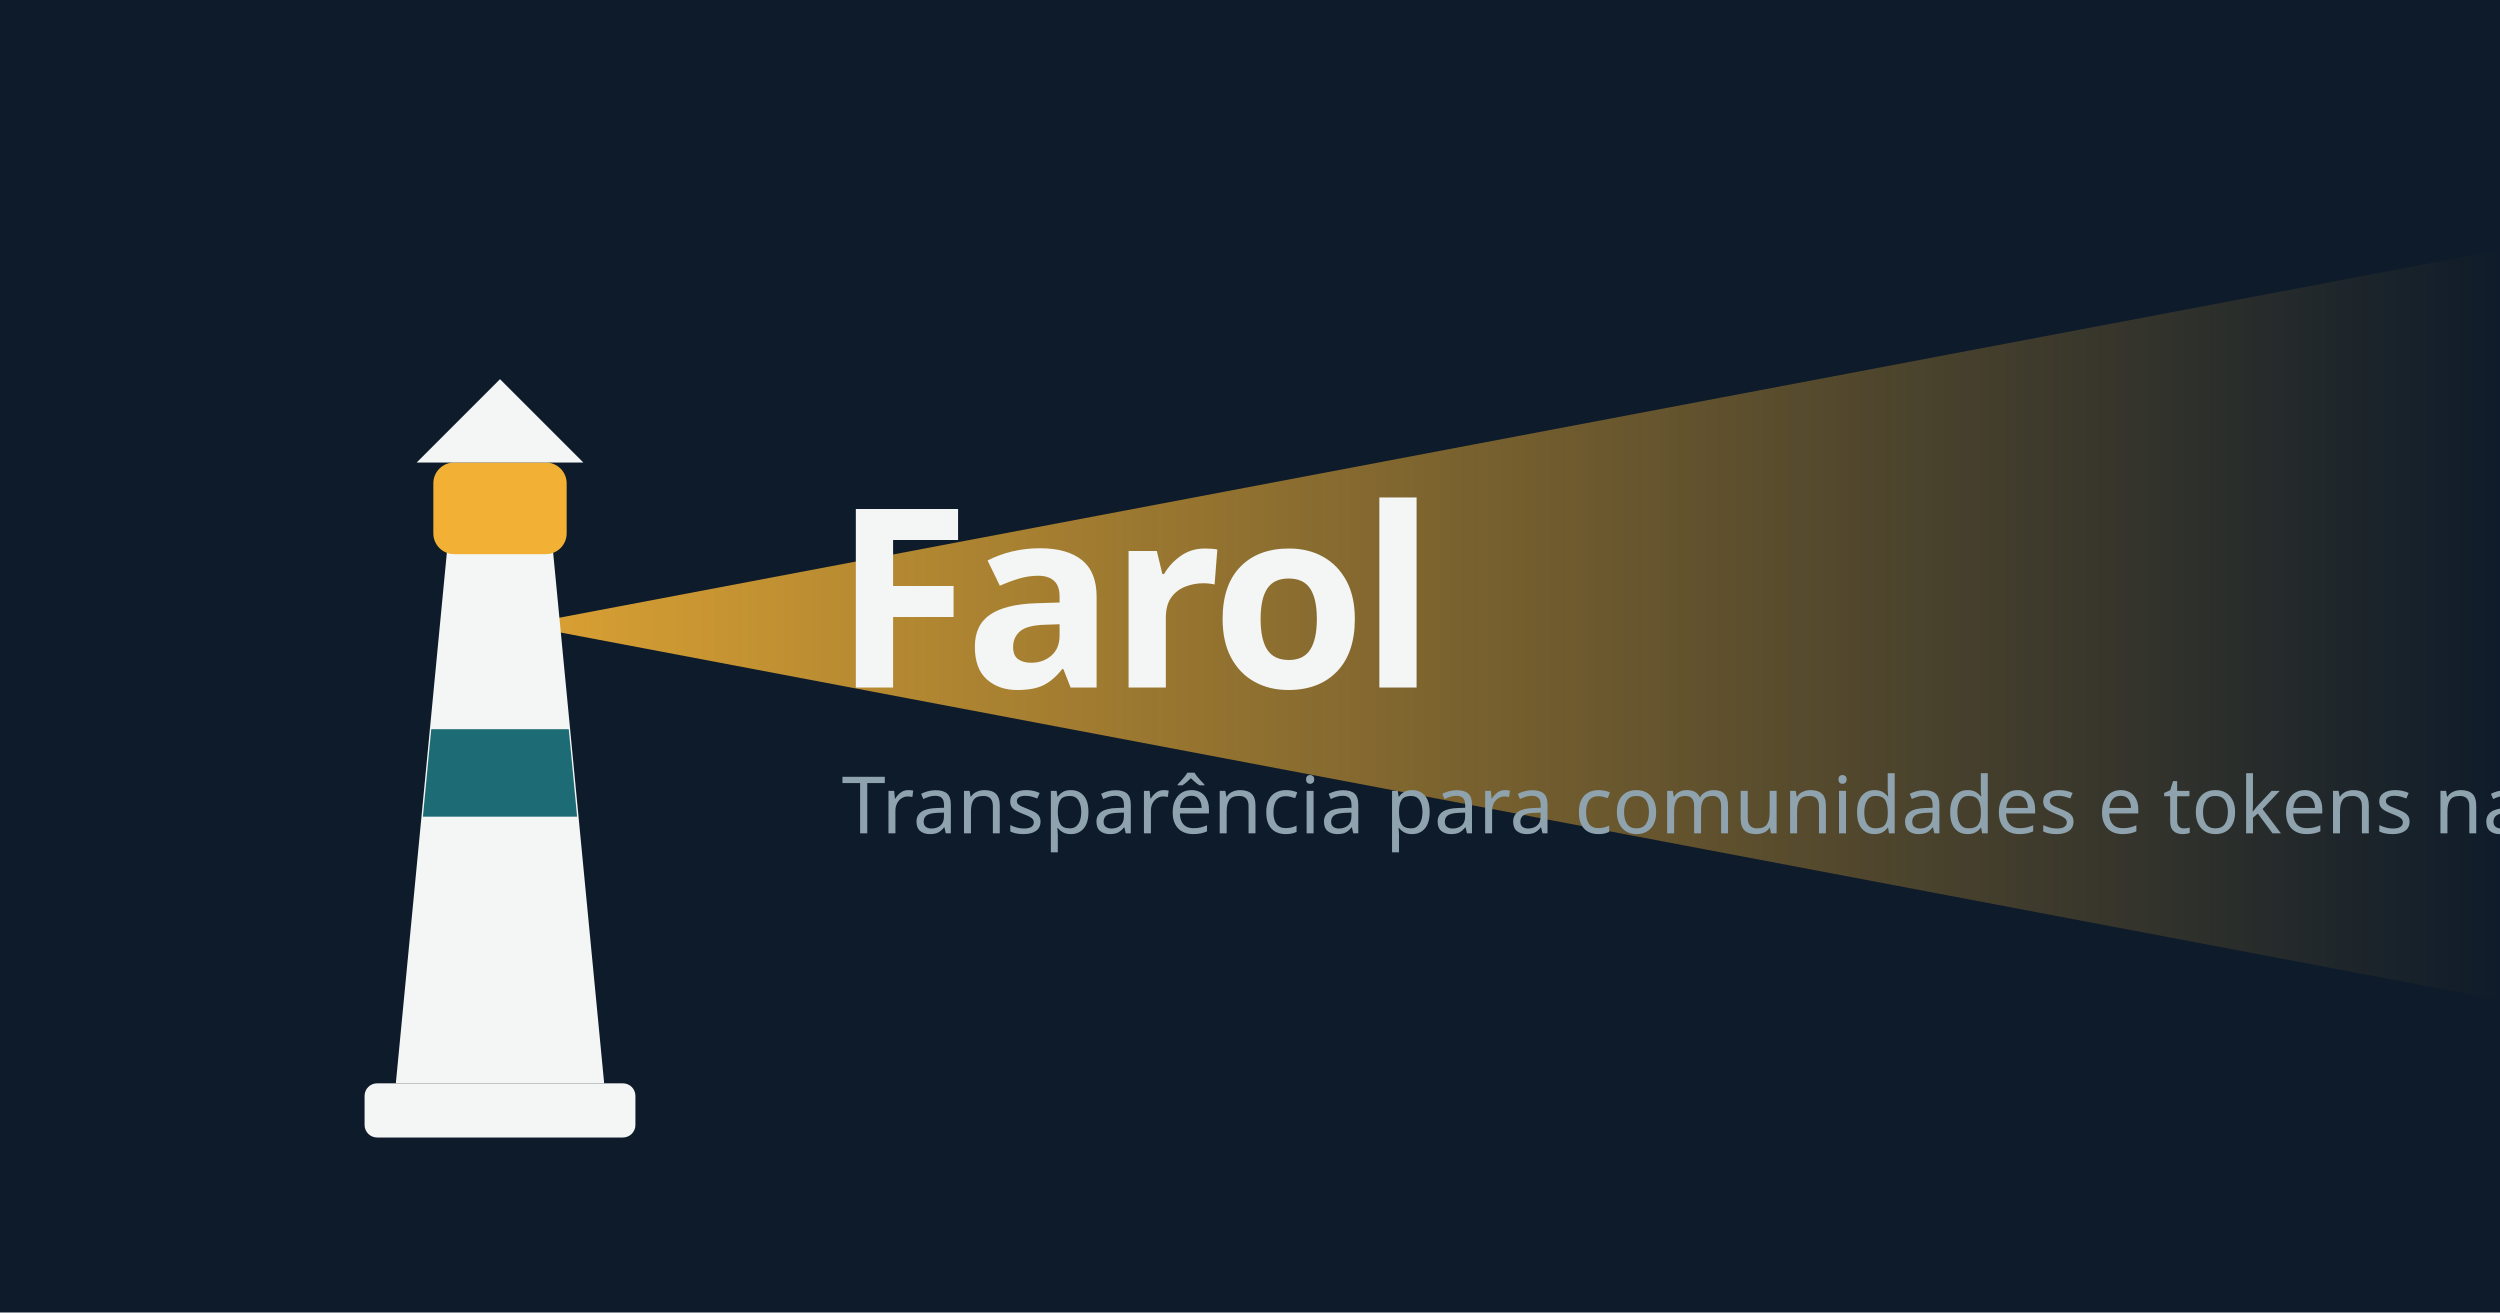
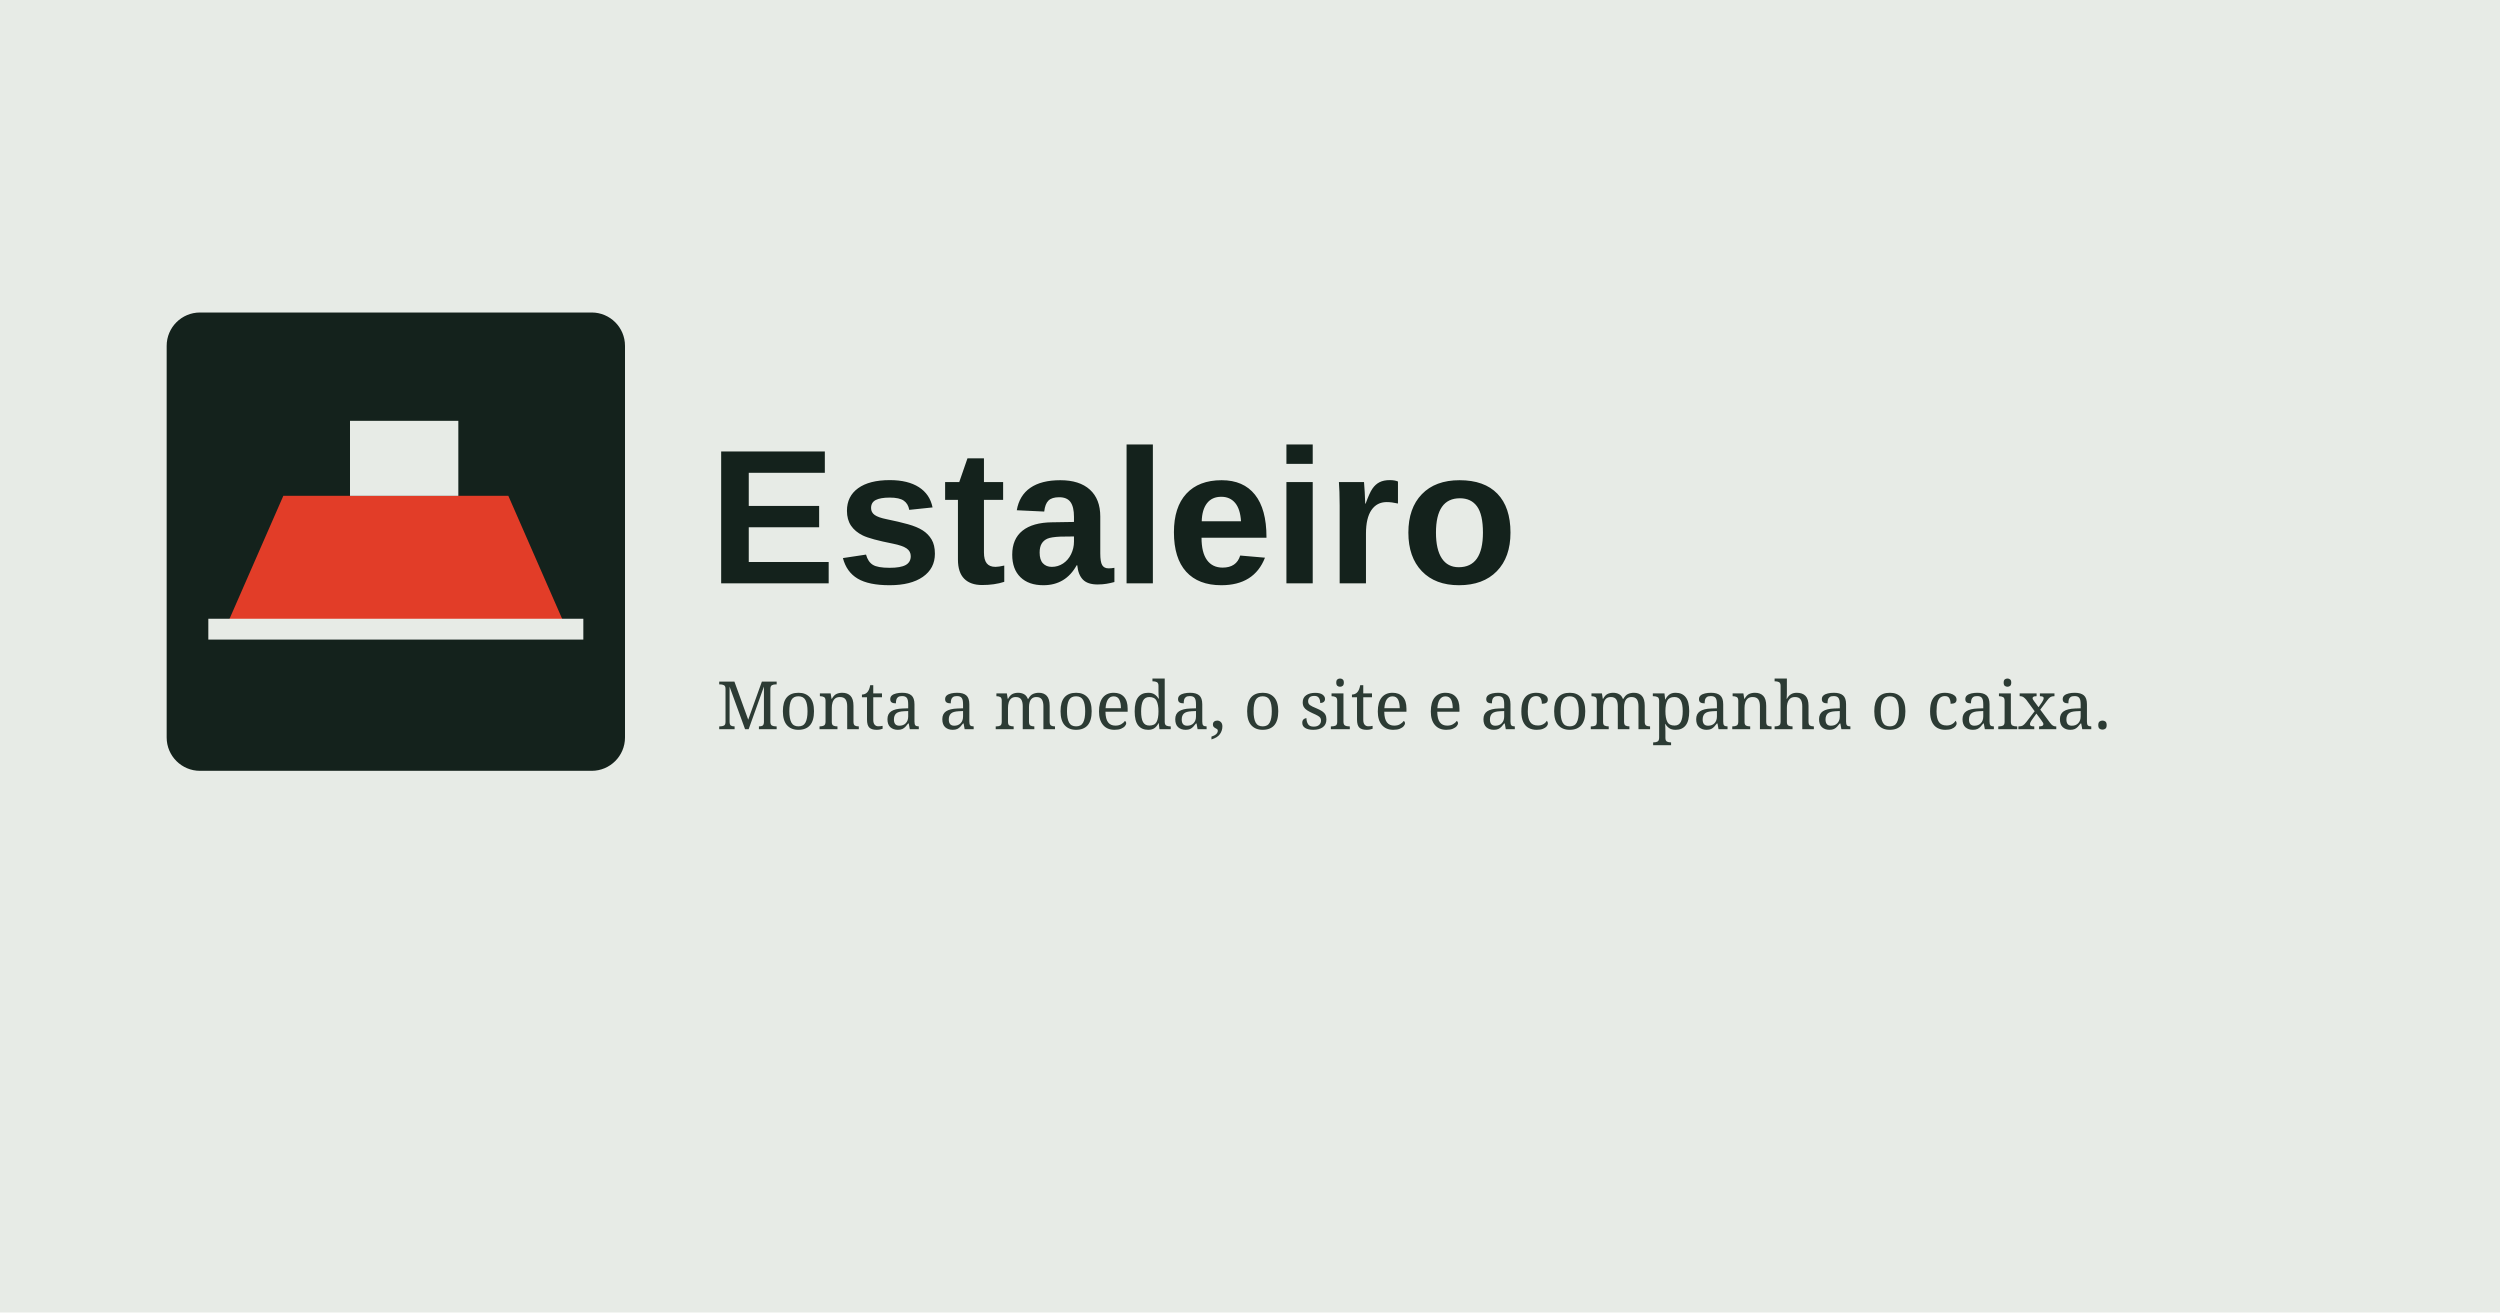
<svg xmlns="http://www.w3.org/2000/svg" viewBox="0 0 1200 630" width="1200" height="630">
-   <defs>
-     <linearGradient id="beam" x1="0" x2="1" y1="0" y2="0">
-       <stop offset="0" stop-color="#F2B134" stop-opacity="0.9" />
-       <stop offset="1" stop-color="#F2B134" stop-opacity="0" />
-     </linearGradient>
-   </defs>
-   <rect width="1200" height="630" fill="#0E1B2A" />
-   <path d="M250 300 L1200 120 L1200 480 Z" fill="url(#beam)" />
-   <path d="M190 520 L215 260 L265 260 L290 520 Z" fill="#F3F6F5" />
-   <rect x="175" y="520" width="130" height="26" rx="6" fill="#F3F6F5" />
-   <path d="M207 350 L273 350 L277 392 L203 392 Z" fill="#1D6B74" />
-   <rect x="208" y="222" width="64" height="44" rx="10" fill="#F2B134" />
-   <path d="M200 222 L240 182 L280 222 Z" fill="#F3F6F5" />
-   <text x="400" y="330" font-family="Bricolage Grotesque, system-ui, sans-serif" font-weight="800" font-size="120" fill="#F3F6F5" letter-spacing="-3">Farol</text>
-   <text x="404" y="400" font-family="Figtree, system-ui, sans-serif" font-weight="500" font-size="38" fill="#8FA3AE">Transparência para comunidades e tokens na Solana</text>
+   <rect width="1200" height="630" fill="#E7EBE6" />
+   <rect x="80" y="150" width="220" height="220" rx="16" fill="#14221C" />
+   <path d="M108 302 L136 238 H244 L272 302 Z" fill="#E23D28" />
+   <rect x="168" y="202" width="52" height="36" fill="#E7EBE6" />
+   <path d="M100 302 H280" stroke="#E7EBE6" stroke-width="10" />
+   <text x="340" y="280" fill="#14221C" font-family="Arial, sans-serif" font-size="92" font-weight="800">Estaleiro</text>
+   <text x="344" y="350" fill="#2C3B34" font-family="Georgia, serif" font-size="32">Monta a moeda, o site e acompanha o caixa.</text>
</svg>
